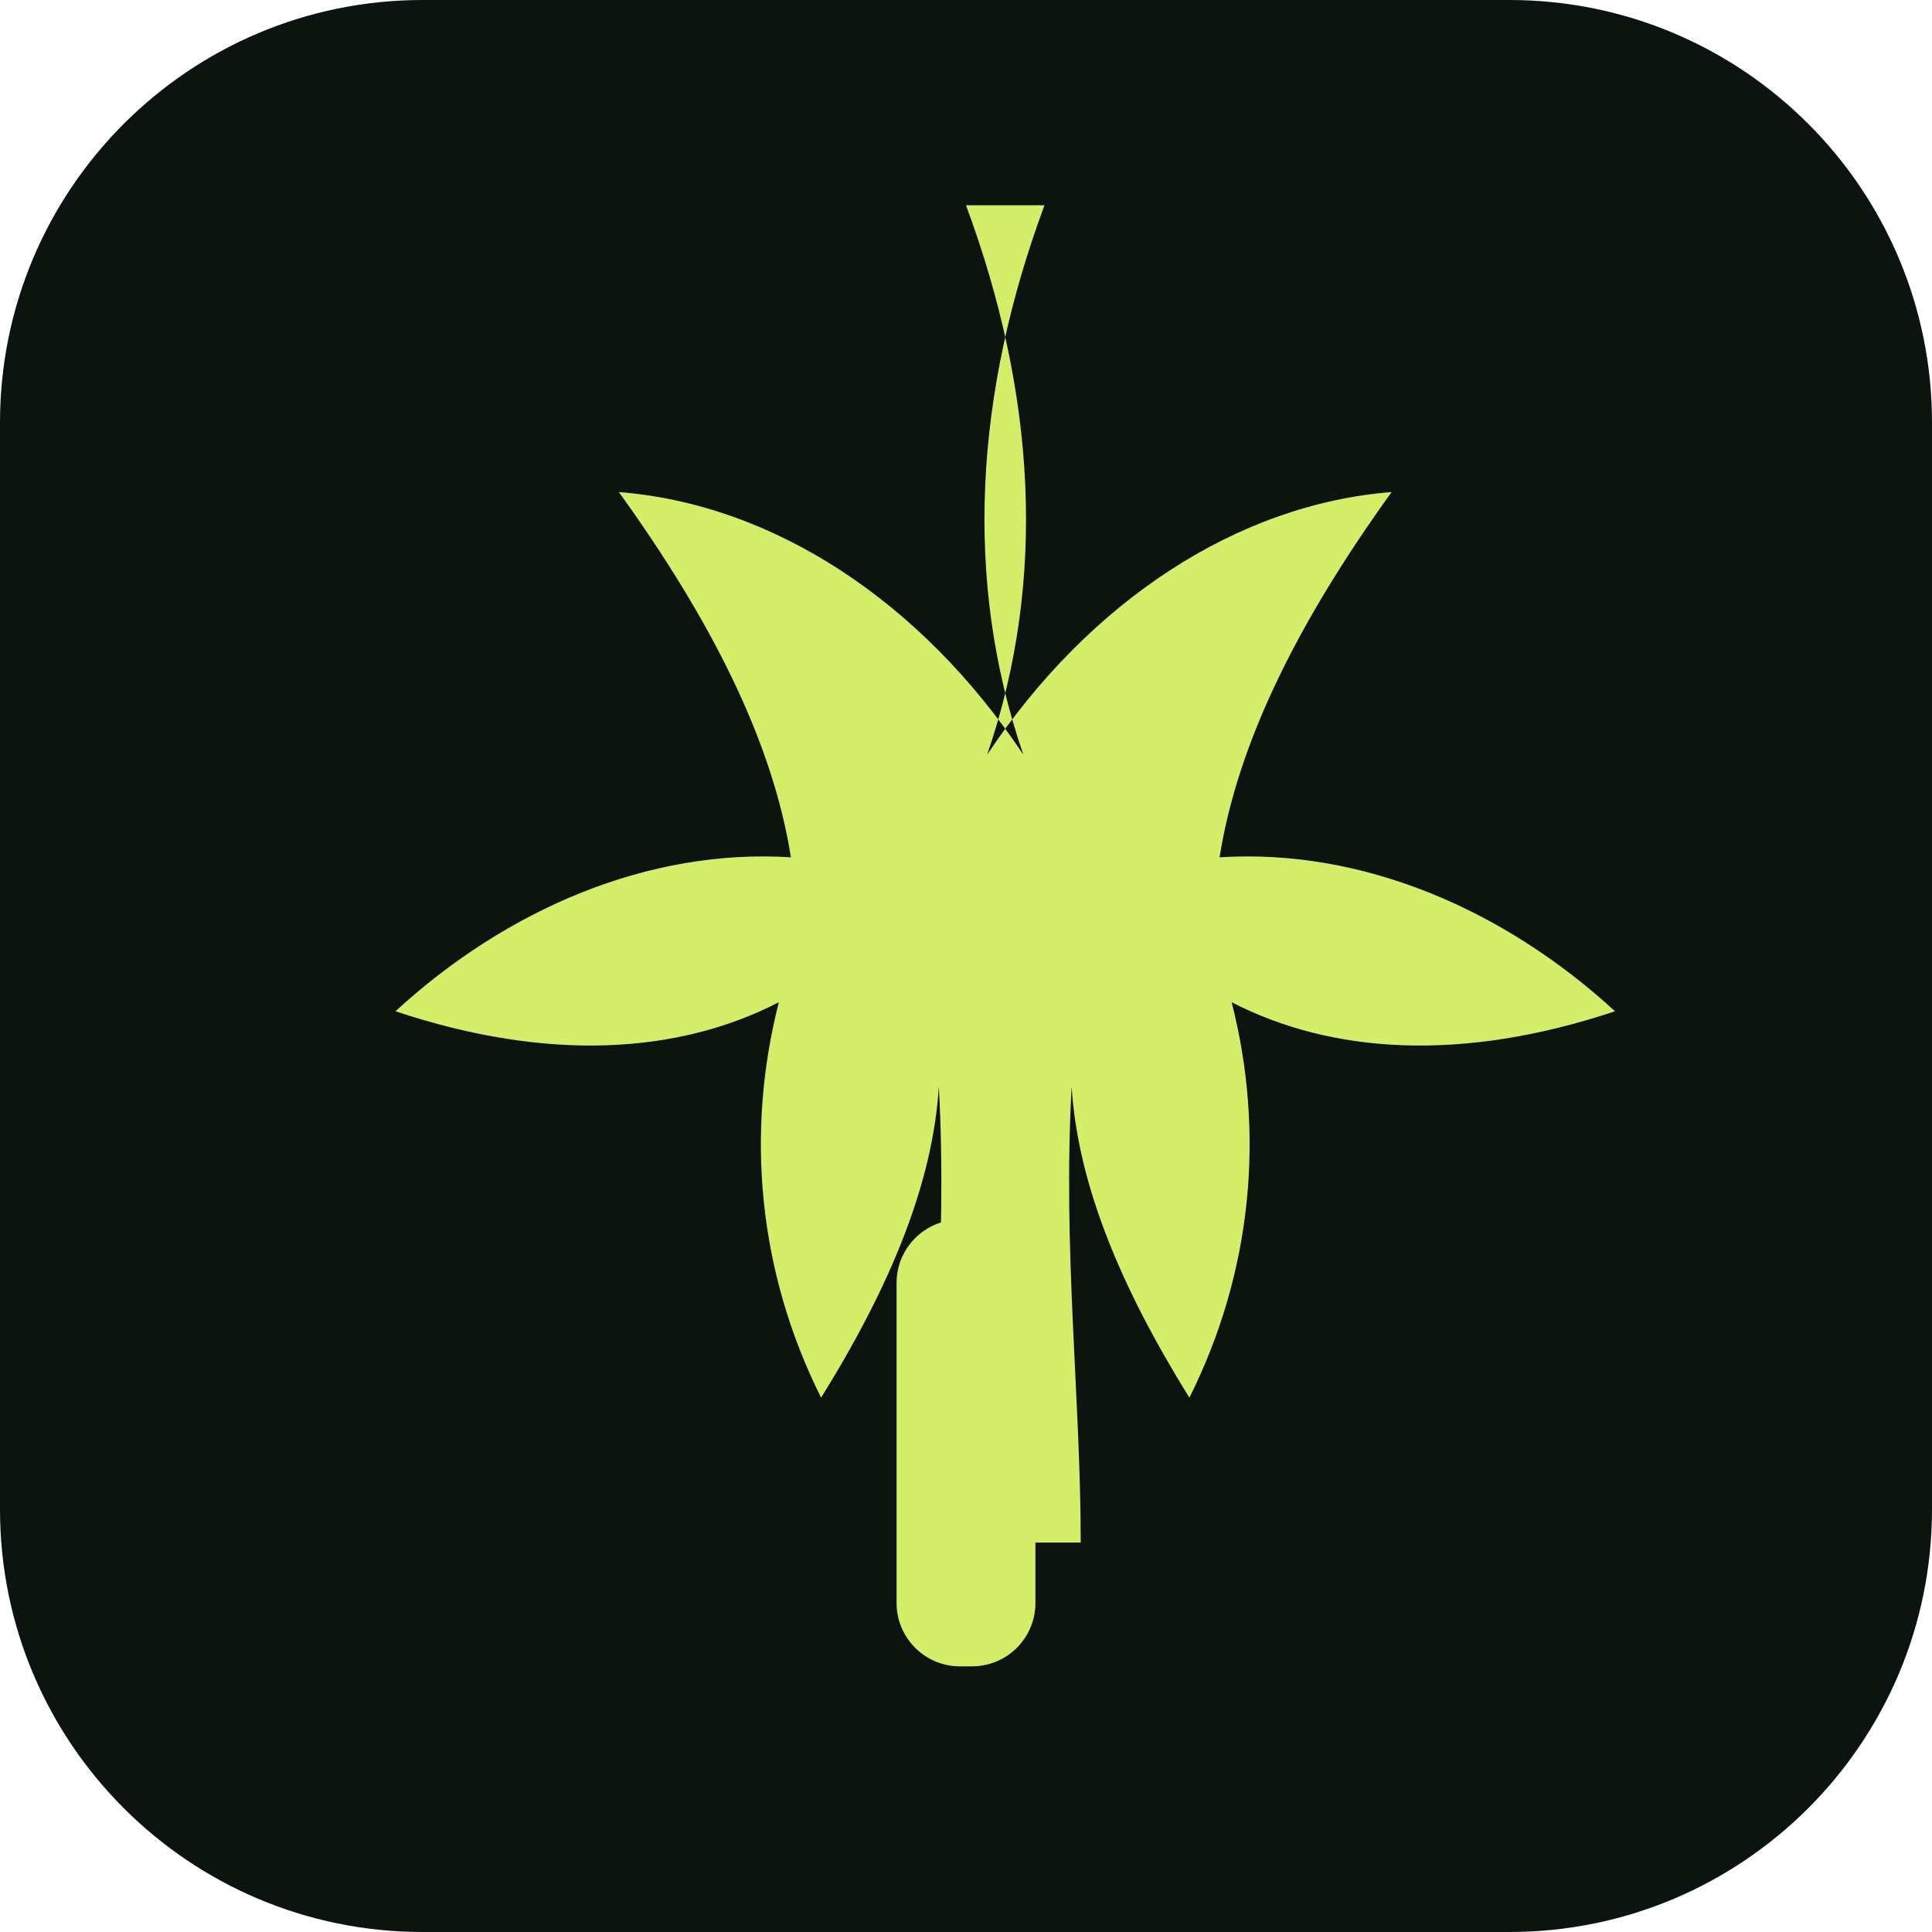
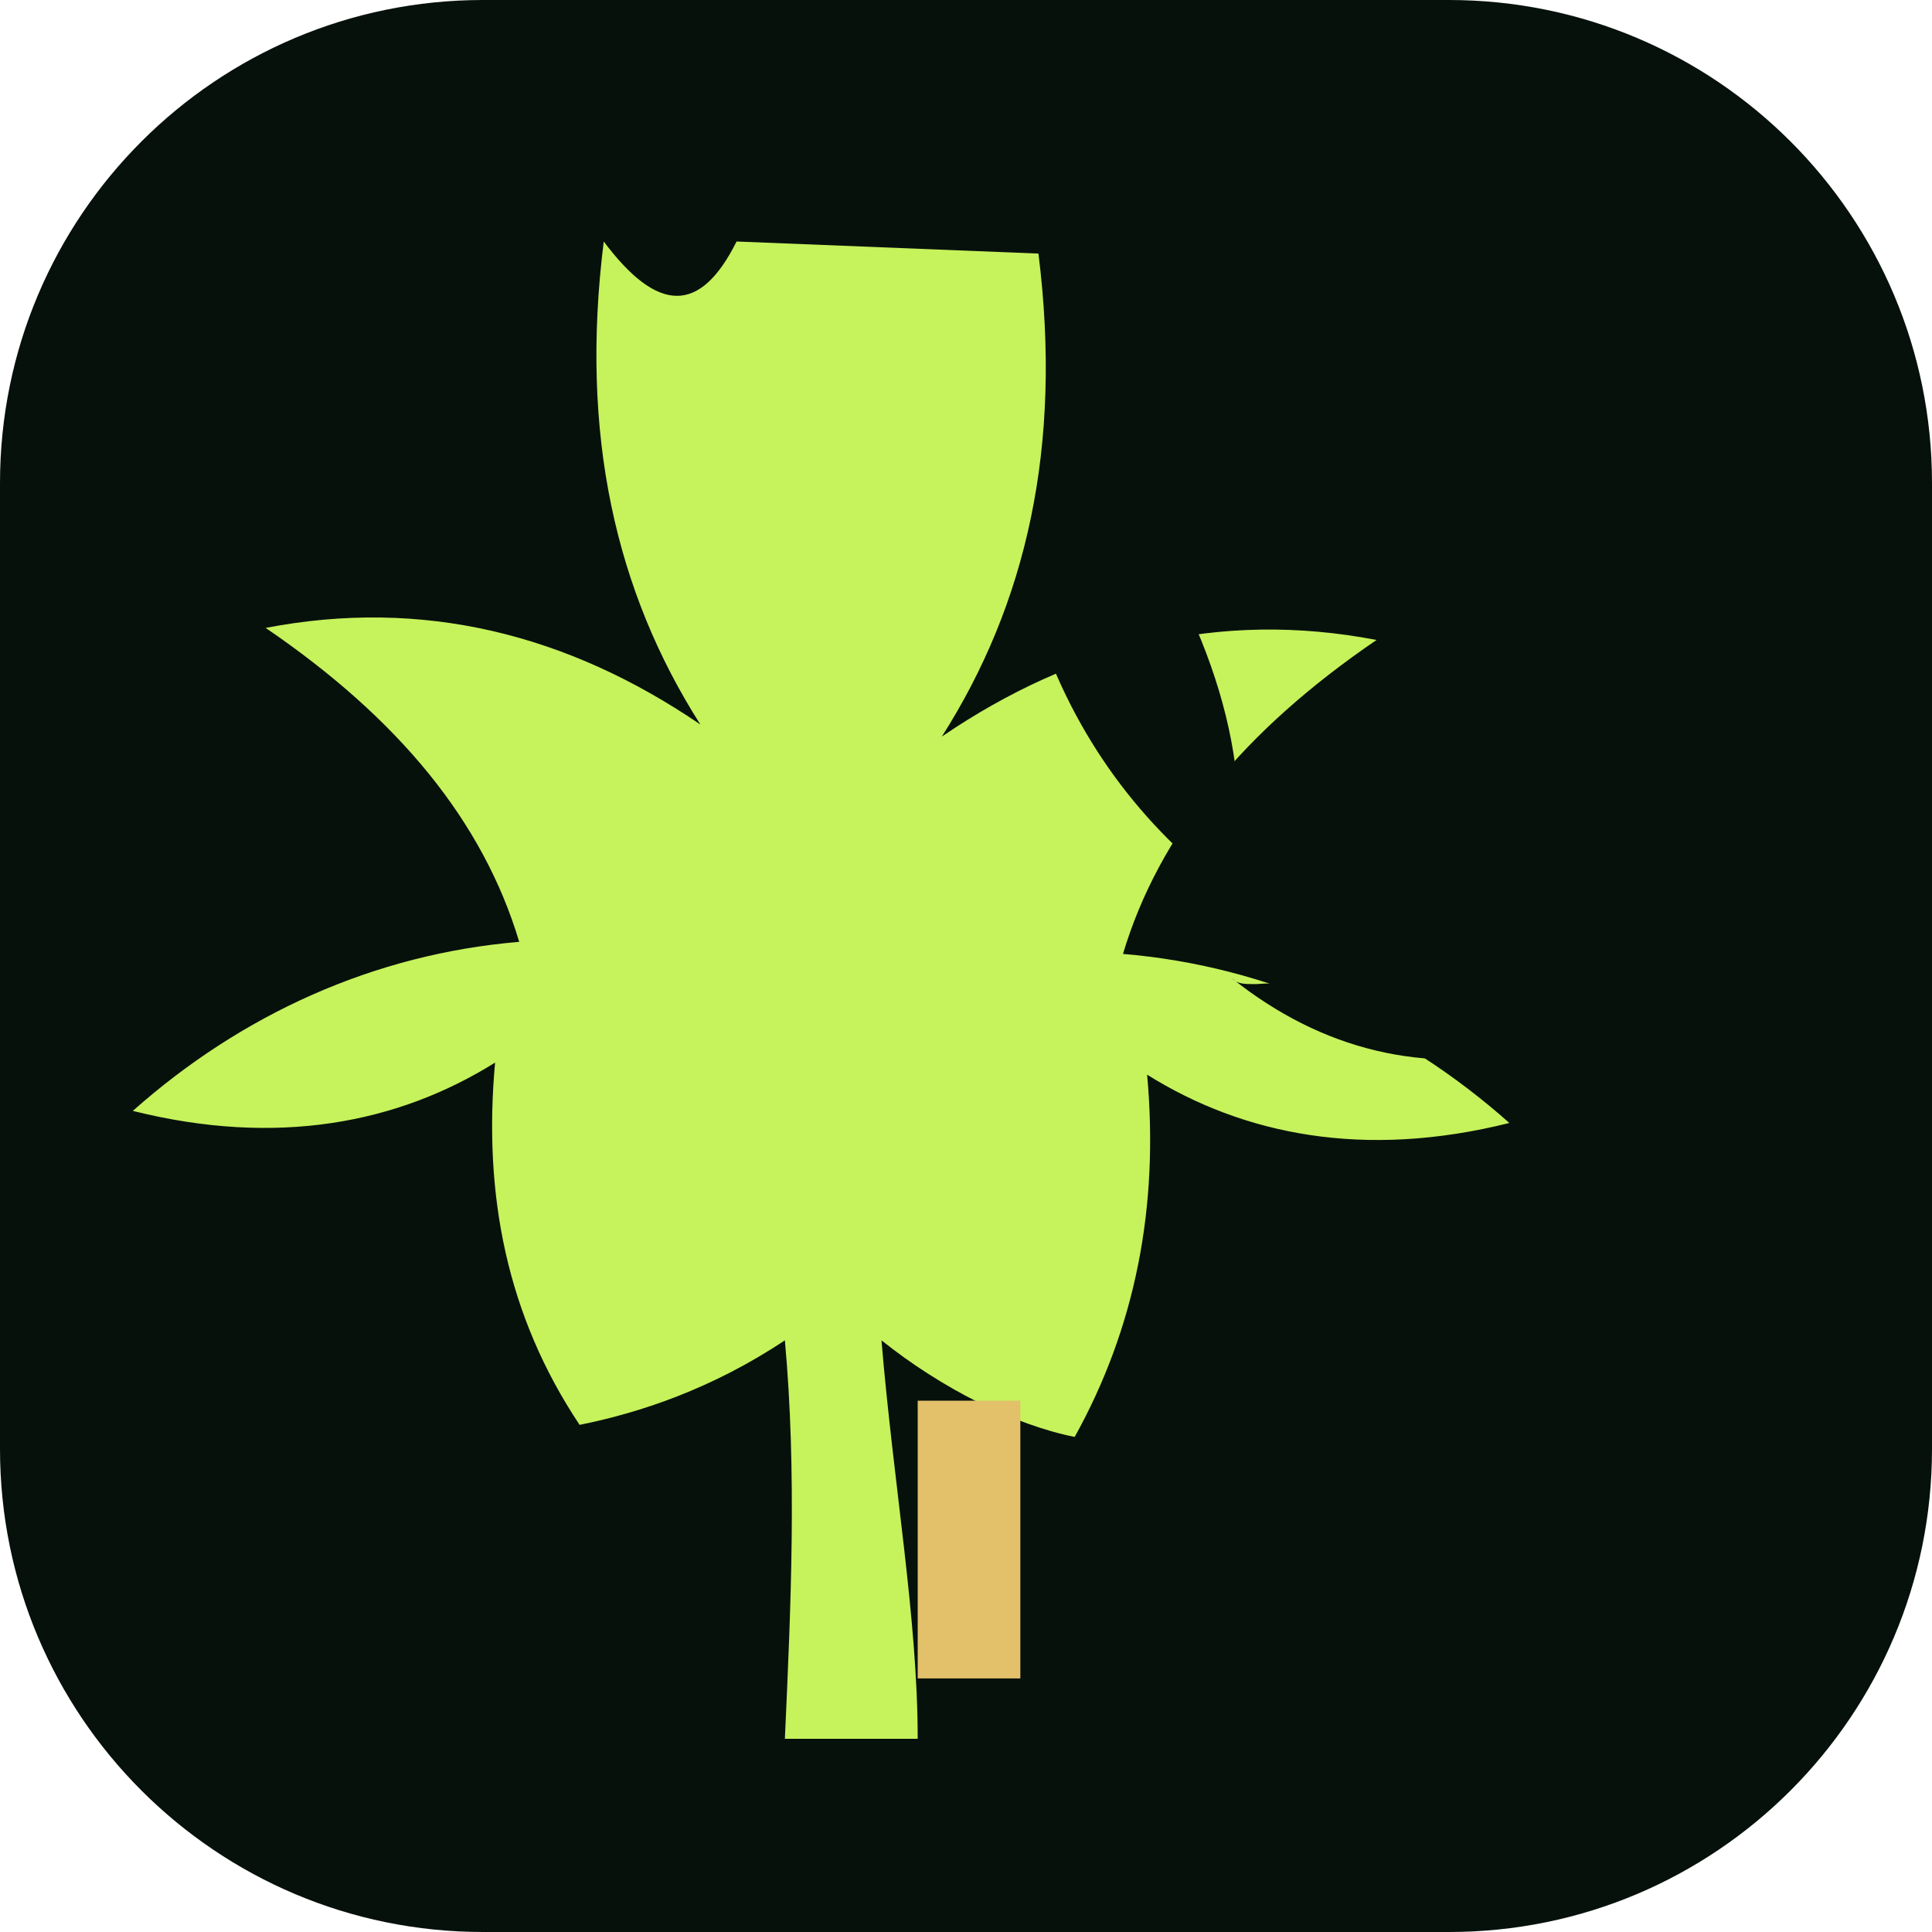
<svg xmlns="http://www.w3.org/2000/svg" viewBox="0 0 32 32">
-   <rect width="32" height="32" rx="7" fill="#0c1410" />
-   <g fill="#d4ee6a">
-     <path d="M16 3.4c1.15 3.1 1.35 6.2.35 9.1 1.7-2.55 4.15-4.15 6.7-4.35-1.55 2.15-2.55 4.15-2.85 6.05 2.35-.15 4.7.85 6.55 2.55-2.55.85-4.7.7-6.35-.15.55 2.15.35 4.45-.7 6.55-1.15-1.85-1.85-3.55-1.95-5.15-.15 2.7.15 5.15.15 7.55h-2.5c0-2.4.3-4.85.15-7.55-.1 1.6-.8 3.3-1.95 5.15-1.05-2.1-1.25-4.4-.7-6.55-1.65.85-3.8 1-6.35.15 1.85-1.7 4.2-2.7 6.55-2.55-.3-1.9-1.3-3.9-2.85-6.05 2.55.2 5 1.8 6.7 4.35-1-2.9-.8-6 .35-9.1z" />
-     <rect x="14.85" y="20.2" width="2.3" height="7.4" rx="1.05" />
-   </g>
+   <rect width="32" height="32" rx="8" fill="#07110c" />
+   <path fill="#c6f25c" d="M17.2 4.2c.4 3.2-.2 5.8-1.6 8 2.2-1.5 4.6-2.1 7.2-1.6-2.2 1.5-3.6 3.2-4.2 5.2 2.4.2 4.6 1.2 6.4 2.8-2.4.6-4.4.2-6-.8.2 2.2-.2 4.2-1.2 6-1-.2-2.2-.8-3.2-1.6.2 2.4.6 4.6.6 6.6h-2.2c.1-2.2.2-4.4 0-6.6-1.2.8-2.4 1.2-3.4 1.4-1.2-1.8-1.6-3.8-1.4-6-1.6 1-3.6 1.4-6 .8 1.8-1.6 4-2.6 6.4-2.8-.6-2-2-3.7-4.2-5.2 2.6-.5 5 .1 7.2 1.6-1.4-2.2-2-4.8-1.6-8 .9 1.2 1.6 1.2 2.2 0z" />
+   <path fill="#e2c16a" d="M15.2 23.2h1.7v4.6h-1.7z" />
+   <path fill="#07110c" d="M18.6 8.2c1.6 2.4 2.2 4.6 1.8 6.6-1.5-1.1-2.6-2.6-3.2-4.4.6-.9 1.1-1.6 1.4-2.2zM20.4 16.2c1.5 1.2 3.2 1.6 5 1.2-1.6-.8-3.2-1.2-4.6-1.1-.2 0-.3 0-.4-.1z" />
</svg>
